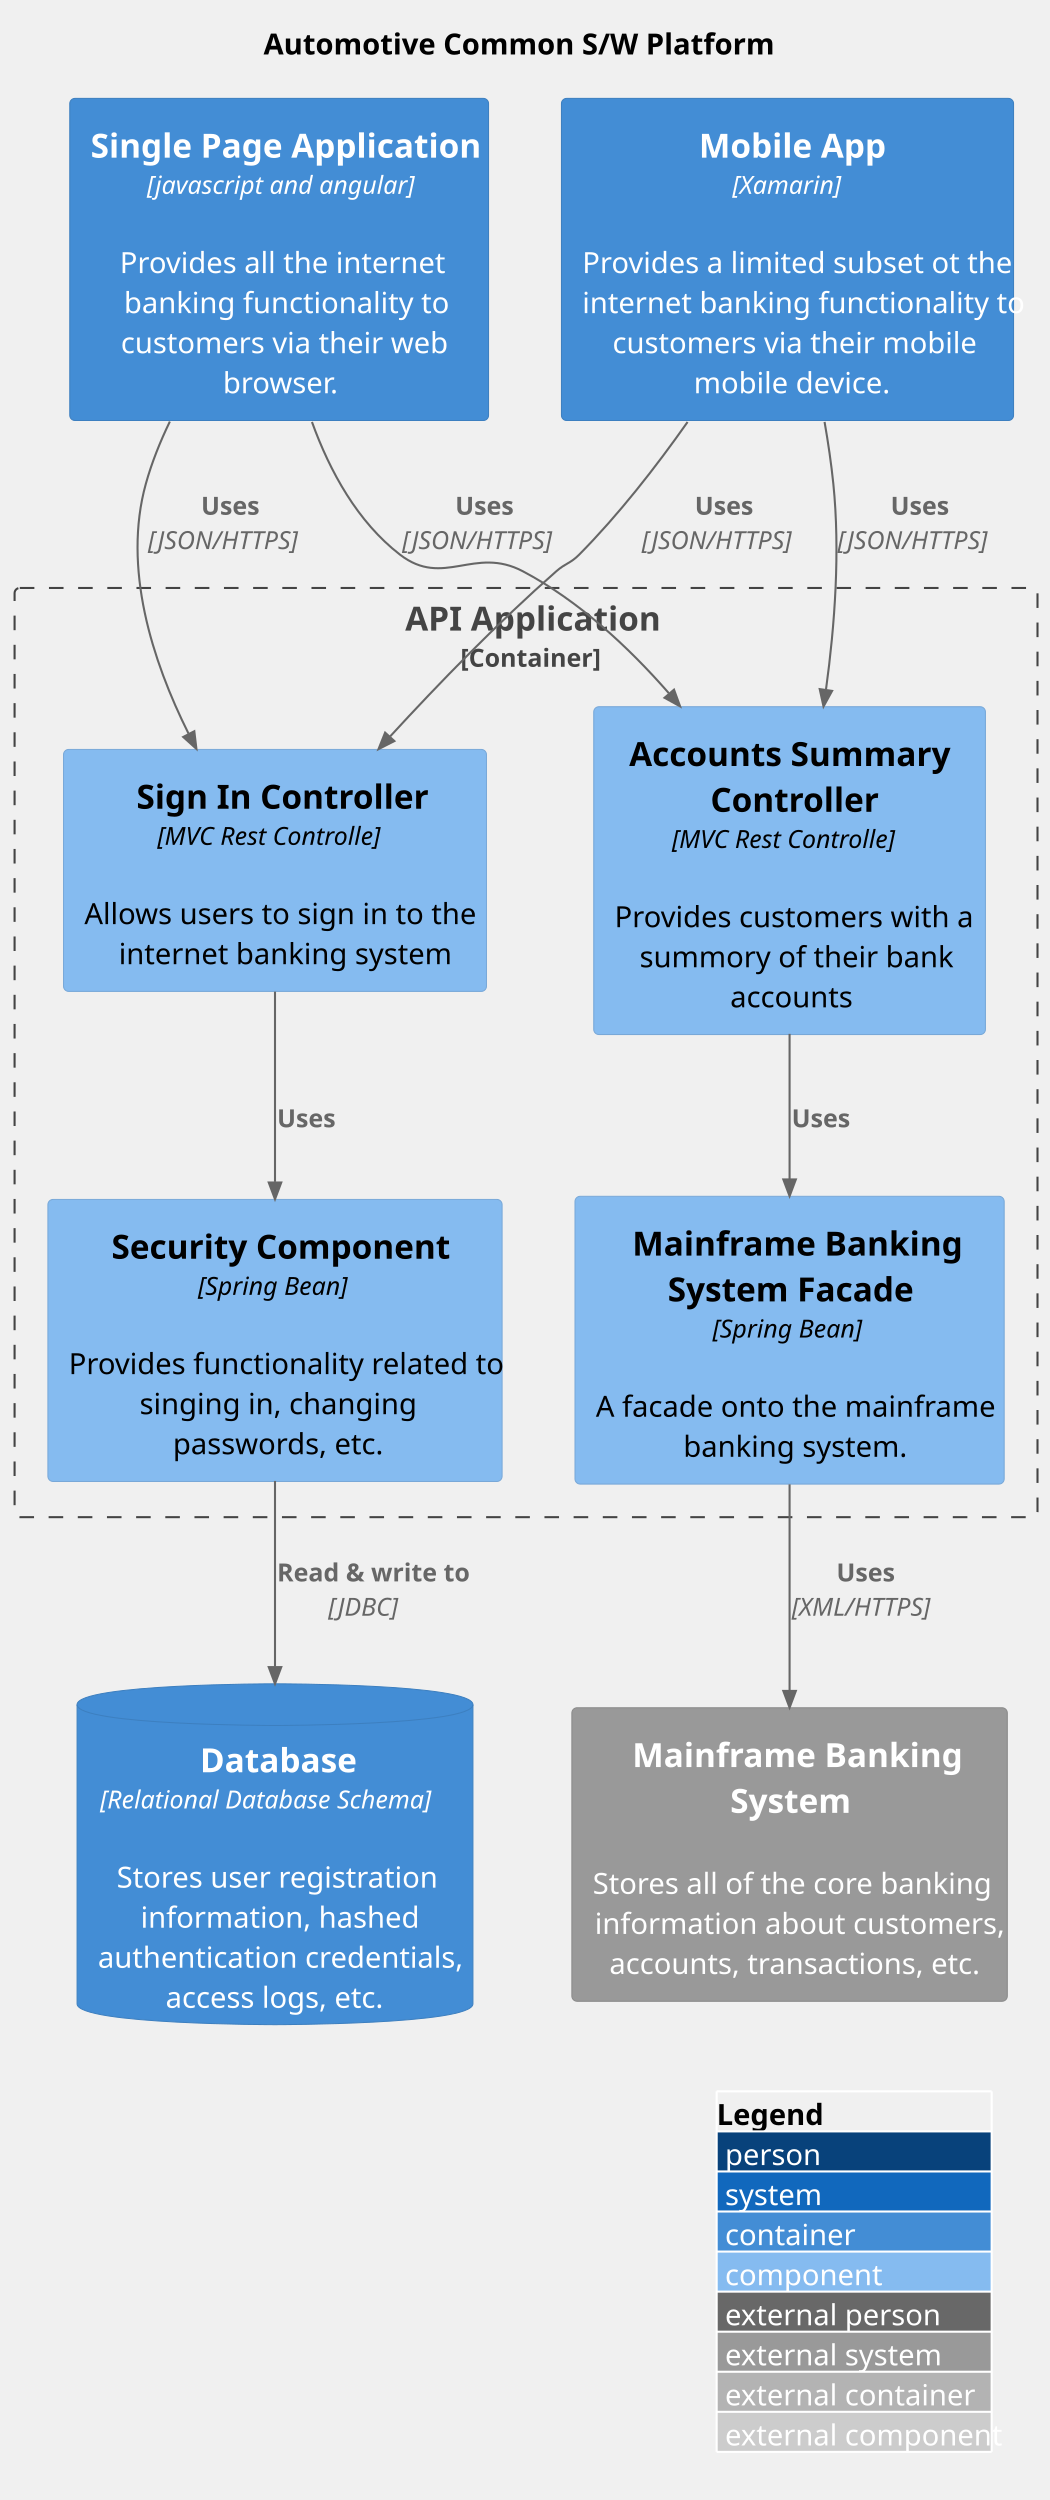
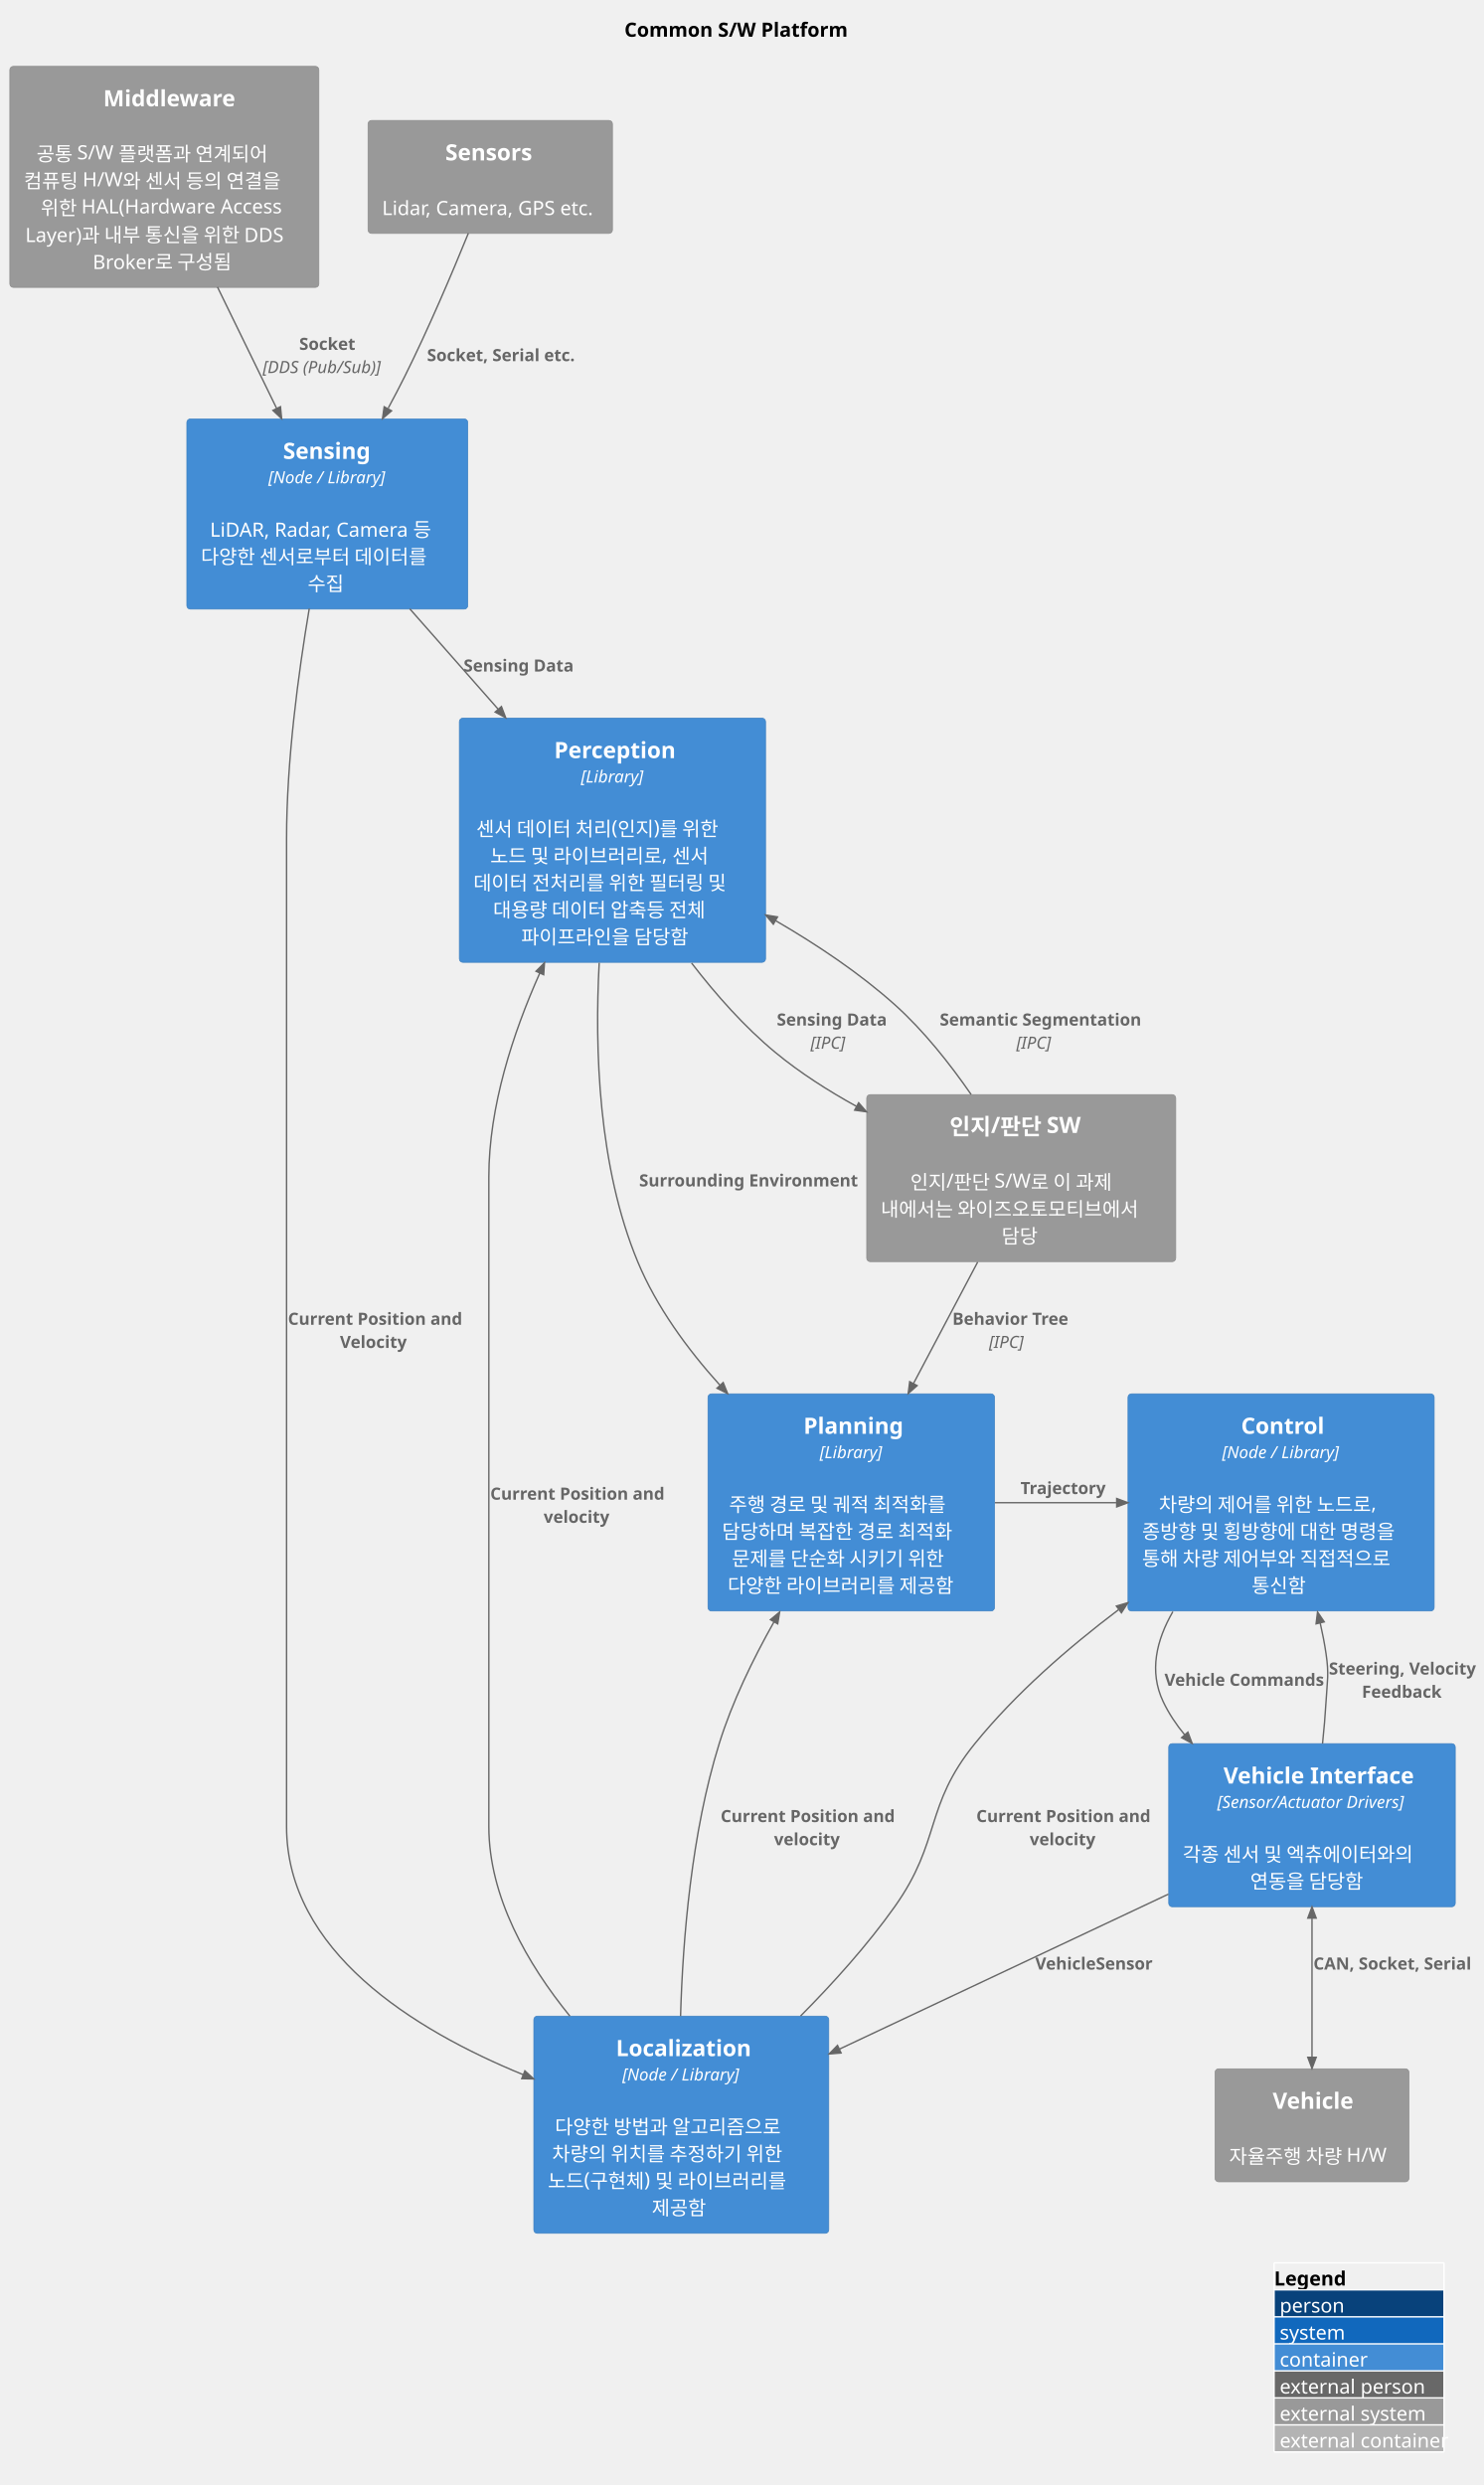
- <svg xmlns="http://www.w3.org/2000/svg" contentStyleType="text/css" height="1200px" preserveAspectRatio="none" style="width:504px;height:1200px;background:#FFFFFF;" version="1.1" viewBox="0 0 504 1200" width="504px" zoomAndPan="magnify">
+ <svg xmlns="http://www.w3.org/2000/svg" contentStyleType="text/css" height="1769px" preserveAspectRatio="none" style="width:1056px;height:1769px;background:#FFFFFF;" version="1.1" viewBox="0 0 1056 1769" width="1056px" zoomAndPan="magnify">
  <defs />
  <g>
-     <rect fill="none" height="29.23" id="_title" style="stroke:none;stroke-width:1.0;" width="247" x="121.5" y="5" />
-     <text fill="#000000" font-family="sans-serif" font-size="14" font-weight="bold" lengthAdjust="spacing" textLength="237" x="126.5" y="26.153">Automotive Common S/W Platform</text>
-     <g id="cluster_api">
-       <rect fill="none" height="446" rx="2.5" ry="2.5" style="stroke:#444444;stroke-width:1.0;stroke-dasharray:7.0,7.0;" width="491" x="7" y="282.229" />
-       <text fill="#444444" font-family="sans-serif" font-size="16" font-weight="bold" lengthAdjust="spacing" textLength="116" x="194.5" y="302.69">API Application</text>
-       <text fill="#444444" font-family="sans-serif" font-size="12" font-weight="bold" lengthAdjust="spacing" textLength="63" x="221" y="320.052">[Container]</text>
-     </g>
-     <g id="elem_sign">
-       <rect fill="#85BBF0" height="116.147" rx="2.5" ry="2.5" style="stroke:#78A8D8;stroke-width:0.5;" width="203" x="30.5" y="359.729" />
-       <text fill="#000000" font-family="sans-serif" font-size="16" font-weight="bold" lengthAdjust="spacing" textLength="133" x="65.5" y="388.19">Sign In Controller</text>
-       <text fill="#000000" font-family="sans-serif" font-size="12" font-style="italic" lengthAdjust="spacing" textLength="113" x="75.5" y="405.552">[MVC Rest Controlle]</text>
-       <text fill="#000000" font-family="sans-serif" font-size="14" lengthAdjust="spacing" textLength="4" x="130" y="424.342"> </text>
-       <text fill="#000000" font-family="sans-serif" font-size="14" lengthAdjust="spacing" textLength="179" x="40.5" y="443.571">Allows users to sign in to the</text>
-       <text fill="#000000" font-family="sans-serif" font-size="14" lengthAdjust="spacing" textLength="150" x="57" y="462.801">internet banking system</text>
-     </g>
-     <g id="elem_accounts">
-       <rect fill="#85BBF0" height="157.353" rx="2.5" ry="2.5" style="stroke:#78A8D8;stroke-width:0.5;" width="188" x="285" y="339.229" />
-       <text fill="#000000" font-family="sans-serif" font-size="16" font-weight="bold" lengthAdjust="spacing" textLength="150" x="302" y="367.69">Accounts Summary</text>
-       <text fill="#000000" font-family="sans-serif" font-size="16" font-weight="bold" lengthAdjust="spacing" textLength="76" x="341" y="389.667">Controller</text>
-       <text fill="#000000" font-family="sans-serif" font-size="12" font-style="italic" lengthAdjust="spacing" textLength="113" x="322.5" y="407.028">[MVC Rest Controlle]</text>
-       <text fill="#000000" font-family="sans-serif" font-size="14" lengthAdjust="spacing" textLength="4" x="377" y="425.818"> </text>
-       <text fill="#000000" font-family="sans-serif" font-size="14" lengthAdjust="spacing" textLength="164" x="295" y="445.048">Provides customers with a</text>
-       <text fill="#000000" font-family="sans-serif" font-size="14" lengthAdjust="spacing" textLength="140" x="307" y="464.277">summory of their bank</text>
-       <text fill="#000000" font-family="sans-serif" font-size="14" lengthAdjust="spacing" textLength="57" x="350.5" y="483.507">accounts</text>
-     </g>
-     <g id="elem_security">
-       <rect fill="#85BBF0" height="135.377" rx="2.5" ry="2.5" style="stroke:#78A8D8;stroke-width:0.5;" width="218" x="23" y="575.73" />
-       <text fill="#000000" font-family="sans-serif" font-size="16" font-weight="bold" lengthAdjust="spacing" textLength="157" x="53.5" y="604.19">Security Component</text>
-       <text fill="#000000" font-family="sans-serif" font-size="12" font-style="italic" lengthAdjust="spacing" textLength="74" x="95" y="621.552">[Spring Bean]</text>
-       <text fill="#000000" font-family="sans-serif" font-size="14" lengthAdjust="spacing" textLength="4" x="130" y="640.342"> </text>
-       <text fill="#000000" font-family="sans-serif" font-size="14" lengthAdjust="spacing" textLength="198" x="33" y="659.571">Provides functionality related to</text>
-       <text fill="#000000" font-family="sans-serif" font-size="14" lengthAdjust="spacing" textLength="126" x="67" y="678.801">singing in, changing</text>
-       <text fill="#000000" font-family="sans-serif" font-size="14" lengthAdjust="spacing" textLength="98" x="83" y="698.03">passwords, etc.</text>
-     </g>
-     <g id="elem_mbsfacade">
-       <rect fill="#85BBF0" height="138.124" rx="2.5" ry="2.5" style="stroke:#78A8D8;stroke-width:0.5;" width="206" x="276" y="574.23" />
-       <text fill="#000000" font-family="sans-serif" font-size="16" font-weight="bold" lengthAdjust="spacing" textLength="147" x="303.5" y="602.69">Mainframe Banking</text>
-       <text fill="#000000" font-family="sans-serif" font-size="16" font-weight="bold" lengthAdjust="spacing" textLength="117" x="320.5" y="624.667">System Facade</text>
-       <text fill="#000000" font-family="sans-serif" font-size="12" font-style="italic" lengthAdjust="spacing" textLength="74" x="342" y="642.028">[Spring Bean]</text>
-       <text fill="#000000" font-family="sans-serif" font-size="14" lengthAdjust="spacing" textLength="4" x="377" y="660.818"> </text>
-       <text fill="#000000" font-family="sans-serif" font-size="14" lengthAdjust="spacing" textLength="182" x="286" y="680.048">A facade onto the mainframe</text>
-       <text fill="#000000" font-family="sans-serif" font-size="14" lengthAdjust="spacing" textLength="102" x="328" y="699.277">banking system.</text>
-     </g>
-     <g id="elem_spa">
-       <rect fill="#438DD5" height="154.606" rx="2.5" ry="2.5" style="stroke:#3C7FC0;stroke-width:0.5;" width="201" x="33.5" y="47.23" />
-       <text fill="#FFFFFF" font-family="sans-serif" font-size="16" font-weight="bold" lengthAdjust="spacing" textLength="181" x="43.5" y="75.69">Single Page Application</text>
-       <text fill="#FFFFFF" font-family="sans-serif" font-size="12" font-style="italic" lengthAdjust="spacing" textLength="127" x="70.5" y="93.052">[javascript and angular]</text>
-       <text fill="#FFFFFF" font-family="sans-serif" font-size="14" lengthAdjust="spacing" textLength="4" x="132" y="111.842"> </text>
-       <text fill="#FFFFFF" font-family="sans-serif" font-size="14" lengthAdjust="spacing" textLength="149" x="57.5" y="131.071">Provides all the internet</text>
-       <text fill="#FFFFFF" font-family="sans-serif" font-size="14" lengthAdjust="spacing" textLength="145" x="59.5" y="150.301">banking functionality to</text>
-       <text fill="#FFFFFF" font-family="sans-serif" font-size="14" lengthAdjust="spacing" textLength="148" x="58" y="169.53">customers via their web</text>
-       <text fill="#FFFFFF" font-family="sans-serif" font-size="14" lengthAdjust="spacing" textLength="54" x="107" y="188.76">browser.</text>
-     </g>
-     <g id="elem_ma">
-       <rect fill="#438DD5" height="154.606" rx="2.5" ry="2.5" style="stroke:#3C7FC0;stroke-width:0.5;" width="217" x="269.5" y="47.23" />
-       <text fill="#FFFFFF" font-family="sans-serif" font-size="16" font-weight="bold" lengthAdjust="spacing" textLength="85" x="335.5" y="75.69">Mobile App</text>
-       <text fill="#FFFFFF" font-family="sans-serif" font-size="12" font-style="italic" lengthAdjust="spacing" textLength="53" x="351.5" y="93.052">[Xamarin]</text>
-       <text fill="#FFFFFF" font-family="sans-serif" font-size="14" lengthAdjust="spacing" textLength="4" x="376" y="111.842"> </text>
-       <text fill="#FFFFFF" font-family="sans-serif" font-size="14" lengthAdjust="spacing" textLength="197" x="279.5" y="131.071">Provides a limited subset ot the</text>
-       <text fill="#FFFFFF" font-family="sans-serif" font-size="14" lengthAdjust="spacing" textLength="197" x="279.5" y="150.301">internet banking functionality to</text>
-       <text fill="#FFFFFF" font-family="sans-serif" font-size="14" lengthAdjust="spacing" textLength="164" x="294" y="169.53">customers via their mobile</text>
-       <text fill="#FFFFFF" font-family="sans-serif" font-size="14" lengthAdjust="spacing" textLength="90" x="333" y="188.76">mobile device.</text>
-     </g>
-     <g id="elem_db">
-       <path d="M37,818.23 C37,808.23 132,808.23 132,808.23 C132,808.23 227,808.23 227,818.23 L227,961.836 C227,971.836 132,971.836 132,971.836 C132,971.836 37,971.836 37,961.836 L37,818.23 " fill="#438DD5" style="stroke:#3C7FC0;stroke-width:0.5;" />
-       <path d="M37,818.23 C37,828.23 132,828.23 132,828.23 C132,828.23 227,828.23 227,818.23 " fill="none" style="stroke:#3C7FC0;stroke-width:0.5;" />
-       <text fill="#FFFFFF" font-family="sans-serif" font-size="16" font-weight="bold" lengthAdjust="spacing" textLength="72" x="96" y="850.69">Database</text>
-       <text fill="#FFFFFF" font-family="sans-serif" font-size="12" font-style="italic" lengthAdjust="spacing" textLength="168" x="48" y="868.052">[Relational Database Schema]</text>
-       <text fill="#FFFFFF" font-family="sans-serif" font-size="14" lengthAdjust="spacing" textLength="4" x="130" y="886.842"> </text>
-       <text fill="#FFFFFF" font-family="sans-serif" font-size="14" lengthAdjust="spacing" textLength="148" x="56" y="906.071">Stores user registration</text>
-       <text fill="#FFFFFF" font-family="sans-serif" font-size="14" lengthAdjust="spacing" textLength="125" x="67.5" y="925.301">information, hashed</text>
-       <text fill="#FFFFFF" font-family="sans-serif" font-size="14" lengthAdjust="spacing" textLength="166" x="47" y="944.53">authentication credentials,</text>
-       <text fill="#FFFFFF" font-family="sans-serif" font-size="14" lengthAdjust="spacing" textLength="105" x="79.5" y="963.76">access logs, etc.</text>
-     </g>
-     <g id="elem_mbs">
-       <rect fill="#999999" height="140.871" rx="2.5" ry="2.5" style="stroke:#8A8A8A;stroke-width:0.5;" width="209" x="274.5" y="819.73" />
-       <text fill="#FFFFFF" font-family="sans-serif" font-size="16" font-weight="bold" lengthAdjust="spacing" textLength="147" x="303.5" y="848.19">Mainframe Banking</text>
-       <text fill="#FFFFFF" font-family="sans-serif" font-size="16" font-weight="bold" lengthAdjust="spacing" textLength="57" x="350.5" y="870.167">System</text>
-       <text fill="#FFFFFF" font-family="sans-serif" font-size="14" lengthAdjust="spacing" textLength="4" x="377" y="889.836"> </text>
-       <text fill="#FFFFFF" font-family="sans-serif" font-size="14" lengthAdjust="spacing" textLength="185" x="284.5" y="909.065">Stores all of the core banking</text>
-       <text fill="#FFFFFF" font-family="sans-serif" font-size="14" lengthAdjust="spacing" textLength="183" x="285.5" y="928.295">information about customers,</text>
-       <text fill="#FFFFFF" font-family="sans-serif" font-size="14" lengthAdjust="spacing" textLength="173" x="292.5" y="947.524">accounts, transactions, etc.</text>
-     </g>
-     <g id="link_sign_security">
-       <path d="M132,476 C132,503.779 132,537.51 132,567.309 " fill="none" id="sign-to-security" style="stroke:#666666;stroke-width:1.0;" />
-       <polygon fill="#666666" points="132,575.6,135,567.6,129,567.6,132,575.6" style="stroke:#666666;stroke-width:1.0;" />
-       <text fill="#666666" font-family="sans-serif" font-size="12" font-weight="bold" lengthAdjust="spacing" textLength="29" x="133" y="541.075">Uses</text>
-     </g>
-     <g id="link_accounts_mbsfacade">
-       <path d="M379,496.269 C379,518.84 379,543.47 379,565.96 " fill="none" id="accounts-to-mbsfacade" style="stroke:#666666;stroke-width:1.0;" />
-       <polygon fill="#666666" points="379,574.139,382,566.139,376,566.139,379,574.139" style="stroke:#666666;stroke-width:1.0;" />
-       <text fill="#666666" font-family="sans-serif" font-size="12" font-weight="bold" lengthAdjust="spacing" textLength="29" x="380" y="541.075">Uses</text>
-     </g>
-     <g id="link_security_db">
-       <path d="M132,710.85 C132,738.309 132,770.539 132,799.99 " fill="none" id="security-to-db" style="stroke:#666666;stroke-width:1.0;" />
-       <polygon fill="#666666" points="132,808.21,135,800.21,129,800.21,132,808.21" style="stroke:#666666;stroke-width:1.0;" />
-       <text fill="#666666" font-family="sans-serif" font-size="12" font-weight="bold" lengthAdjust="spacing" textLength="87" x="133" y="759.075">Read &amp; write to</text>
-       <text fill="#666666" font-family="sans-serif" font-size="12" font-style="italic" lengthAdjust="spacing" textLength="38" x="157.5" y="775.558">[JDBC]</text>
-     </g>
-     <g id="link_mbsfacade_mbs">
-       <path d="M379,712.48 C379,743.149 379,779.51 379,811.26 " fill="none" id="mbsfacade-to-mbs" style="stroke:#666666;stroke-width:1.0;" />
-       <polygon fill="#666666" points="379,819.649,382,811.649,376,811.649,379,819.649" style="stroke:#666666;stroke-width:1.0;" />
-       <text fill="#666666" font-family="sans-serif" font-size="12" font-weight="bold" lengthAdjust="spacing" textLength="29" x="401.5" y="759.075">Uses</text>
-       <text fill="#666666" font-family="sans-serif" font-size="12" font-style="italic" lengthAdjust="spacing" textLength="72" x="380" y="775.558">[XML/HTTPS]</text>
-     </g>
-     <g id="link_spa_sign">
-       <path d="M81.53,202.339 C76.83,212.06 72.8,222.149 70,232.23 C58.83,272.51 72.93,316.94 90.49,352.11 " fill="none" id="spa-to-sign" style="stroke:#666666;stroke-width:1.0;" />
-       <polygon fill="#666666" points="94.28,359.469,93.27,350.985,87.941,353.741,94.28,359.469" style="stroke:#666666;stroke-width:1.0;" />
-       <text fill="#666666" font-family="sans-serif" font-size="12" font-weight="bold" lengthAdjust="spacing" textLength="29" x="96.5" y="247.075">Uses</text>
-       <text fill="#666666" font-family="sans-serif" font-size="12" font-style="italic" lengthAdjust="spacing" textLength="80" x="71" y="263.558">[JSON/HTTPS]</text>
-     </g>
-     <g id="link_spa_accounts">
-       <path d="M149.74,202.54 C158.36,226.389 171.63,250.519 192,266.229 C212.95,282.389 227.61,261.849 251,274.229 C277.6,288.31 301.38,310.24 321.02,332.709 " fill="none" id="spa-to-accounts" style="stroke:#666666;stroke-width:1.0;" />
-       <polygon fill="#666666" points="326.45,339.06,323.525,331.032,318.967,334.935,326.45,339.06" style="stroke:#666666;stroke-width:1.0;" />
-       <text fill="#666666" font-family="sans-serif" font-size="12" font-weight="bold" lengthAdjust="spacing" textLength="29" x="218.5" y="247.075">Uses</text>
-       <text fill="#666666" font-family="sans-serif" font-size="12" font-style="italic" lengthAdjust="spacing" textLength="80" x="193" y="263.558">[JSON/HTTPS]</text>
-     </g>
-     <g id="link_ma_sign">
-       <path d="M330.04,202.549 C314.74,224.28 296.85,247.19 278,266.229 C273.75,270.529 271.54,270.24 267,274.229 C239.26,298.589 210.83,327.839 187.26,353.49 " fill="none" id="ma-to-sign" style="stroke:#666666;stroke-width:1.0;" />
-       <polygon fill="#666666" points="181.68,359.589,189.29,355.704,184.859,351.659,181.68,359.589" style="stroke:#666666;stroke-width:1.0;" />
-       <text fill="#666666" font-family="sans-serif" font-size="12" font-weight="bold" lengthAdjust="spacing" textLength="29" x="333.5" y="247.075">Uses</text>
-       <text fill="#666666" font-family="sans-serif" font-size="12" font-style="italic" lengthAdjust="spacing" textLength="80" x="308" y="263.558">[JSON/HTTPS]</text>
-     </g>
-     <g id="link_ma_accounts">
-       <path d="M395.79,202.519 C397.53,212.47 399.01,222.56 400,232.23 C403.29,264.469 400.76,299.829 396.48,330.899 " fill="none" id="ma-to-accounts" style="stroke:#666666;stroke-width:1.0;" />
-       <polygon fill="#666666" points="395.29,339.12,399.403,331.63,393.464,330.773,395.29,339.12" style="stroke:#666666;stroke-width:1.0;" />
-       <text fill="#666666" font-family="sans-serif" font-size="12" font-weight="bold" lengthAdjust="spacing" textLength="29" x="427.5" y="247.075">Uses</text>
-       <text fill="#666666" font-family="sans-serif" font-size="12" font-style="italic" lengthAdjust="spacing" textLength="80" x="402" y="263.558">[JSON/HTTPS]</text>
-     </g>
-     <rect fill="none" height="189.065" id="_legend" rx="7.5" ry="7.5" style="stroke:none;stroke-width:1.0;" width="144" x="338" y="995.836" />
-     <text fill="#000000" font-family="sans-serif" font-size="14" font-weight="bold" lengthAdjust="spacing" textLength="53" x="344" y="1019.989">Legend</text>
-     <text fill="#FFFFFF" font-family="sans-serif" font-size="14" lengthAdjust="spacing" textLength="4" x="397" y="1019.989"> </text>
-     <rect fill="#08427B" height="19.23" style="stroke:none;stroke-width:1.0;" width="132" x="344" y="1023.065" />
-     <text fill="#FFFFFF" font-family="sans-serif" font-size="14" lengthAdjust="spacing" textLength="44" x="348" y="1039.219">person</text>
-     <rect fill="#1168BD" height="19.23" style="stroke:none;stroke-width:1.0;" width="132" x="344" y="1042.295" />
-     <text fill="#FFFFFF" font-family="sans-serif" font-size="14" lengthAdjust="spacing" textLength="44" x="348" y="1058.448">system</text>
-     <rect fill="#438DD5" height="19.23" style="stroke:none;stroke-width:1.0;" width="132" x="344" y="1061.524" />
-     <text fill="#FFFFFF" font-family="sans-serif" font-size="14" lengthAdjust="spacing" textLength="59" x="348" y="1077.678">container</text>
-     <rect fill="#85BBF0" height="19.23" style="stroke:none;stroke-width:1.0;" width="132" x="344" y="1080.754" />
-     <text fill="#FFFFFF" font-family="sans-serif" font-size="14" lengthAdjust="spacing" textLength="70" x="348" y="1096.907">component</text>
-     <rect fill="#686868" height="19.23" style="stroke:none;stroke-width:1.0;" width="132" x="344" y="1099.983" />
-     <text fill="#FFFFFF" font-family="sans-serif" font-size="14" lengthAdjust="spacing" textLength="98" x="348" y="1116.137">external person</text>
-     <rect fill="#999999" height="19.23" style="stroke:none;stroke-width:1.0;" width="132" x="344" y="1119.213" />
-     <text fill="#FFFFFF" font-family="sans-serif" font-size="14" lengthAdjust="spacing" textLength="98" x="348" y="1135.366">external system</text>
-     <rect fill="#B3B3B3" height="19.23" style="stroke:none;stroke-width:1.0;" width="132" x="344" y="1138.442" />
-     <text fill="#FFFFFF" font-family="sans-serif" font-size="14" lengthAdjust="spacing" textLength="113" x="348" y="1154.596">external container</text>
-     <rect fill="#CCCCCC" height="19.23" style="stroke:none;stroke-width:1.0;" width="132" x="344" y="1157.672" />
-     <text fill="#FFFFFF" font-family="sans-serif" font-size="14" lengthAdjust="spacing" textLength="124" x="348" y="1173.825">external component</text>
-     <line style="stroke:#FFFFFF;stroke-width:1.0;" x1="344" x2="476" y1="1003.836" y2="1003.836" />
-     <line style="stroke:#FFFFFF;stroke-width:1.0;" x1="344" x2="476" y1="1023.065" y2="1023.065" />
-     <line style="stroke:#FFFFFF;stroke-width:1.0;" x1="344" x2="476" y1="1042.295" y2="1042.295" />
-     <line style="stroke:#FFFFFF;stroke-width:1.0;" x1="344" x2="476" y1="1061.524" y2="1061.524" />
-     <line style="stroke:#FFFFFF;stroke-width:1.0;" x1="344" x2="476" y1="1080.754" y2="1080.754" />
-     <line style="stroke:#FFFFFF;stroke-width:1.0;" x1="344" x2="476" y1="1099.983" y2="1099.983" />
-     <line style="stroke:#FFFFFF;stroke-width:1.0;" x1="344" x2="476" y1="1119.213" y2="1119.213" />
-     <line style="stroke:#FFFFFF;stroke-width:1.0;" x1="344" x2="476" y1="1138.442" y2="1138.442" />
-     <line style="stroke:#FFFFFF;stroke-width:1.0;" x1="344" x2="476" y1="1157.672" y2="1157.672" />
-     <line style="stroke:#FFFFFF;stroke-width:1.0;" x1="344" x2="476" y1="1176.901" y2="1176.901" />
-     <line style="stroke:#FFFFFF;stroke-width:1.0;" x1="344" x2="344" y1="1003.836" y2="1176.901" />
-     <line style="stroke:#FFFFFF;stroke-width:1.0;" x1="476" x2="476" y1="1003.836" y2="1176.901" />
+     <rect fill="none" height="29.23" id="_title" style="stroke:none;stroke-width:1.0;" width="163" x="439.5" y="5" />
+     <text fill="#000000" font-family="sans-serif" font-size="14" font-weight="bold" lengthAdjust="spacing" textLength="153" x="444.5" y="26.153">Common S/W Platform</text>
+     <g id="elem_Sensing">
+       <rect fill="#438DD5" height="135.377" rx="2.5" ry="2.5" style="stroke:#3C7FC0;stroke-width:0.5;" width="200" x="133" y="298.229" />
+       <text fill="#FFFFFF" font-family="sans-serif" font-size="16" font-weight="bold" lengthAdjust="spacing" textLength="63" x="201.5" y="326.69">Sensing</text>
+       <text fill="#FFFFFF" font-family="sans-serif" font-size="12" font-style="italic" lengthAdjust="spacing" textLength="84" x="191" y="344.052">[Node / Library]</text>
+       <text fill="#FFFFFF" font-family="sans-serif" font-size="14" lengthAdjust="spacing" textLength="4" x="231" y="362.842"> </text>
+       <text fill="#FFFFFF" font-family="sans-serif" font-size="14" lengthAdjust="spacing" textLength="163" x="149.5" y="382.071">LiDAR, Radar, Camera 등</text>
+       <text fill="#FFFFFF" font-family="sans-serif" font-size="14" lengthAdjust="spacing" textLength="176" x="143" y="401.301">다양한 센서로부터 데이터를</text>
+       <text fill="#FFFFFF" font-family="sans-serif" font-size="14" lengthAdjust="spacing" textLength="28" x="219" y="420.53">수집</text>
+     </g>
+     <g id="elem_Localization">
+       <rect fill="#438DD5" height="154.606" rx="2.5" ry="2.5" style="stroke:#3C7FC0;stroke-width:0.5;" width="210" x="380" y="1435.229" />
+       <text fill="#FFFFFF" font-family="sans-serif" font-size="16" font-weight="bold" lengthAdjust="spacing" textLength="93" x="438.5" y="1463.69">Localization</text>
+       <text fill="#FFFFFF" font-family="sans-serif" font-size="12" font-style="italic" lengthAdjust="spacing" textLength="84" x="443" y="1481.052">[Node / Library]</text>
+       <text fill="#FFFFFF" font-family="sans-serif" font-size="14" lengthAdjust="spacing" textLength="4" x="483" y="1499.842"> </text>
+       <text fill="#FFFFFF" font-family="sans-serif" font-size="14" lengthAdjust="spacing" textLength="176" x="395" y="1519.071">다양한 방법과 알고리즘으로</text>
+       <text fill="#FFFFFF" font-family="sans-serif" font-size="14" lengthAdjust="spacing" textLength="180" x="393" y="1538.301">차량의 위치를 추정하기 위한</text>
+       <text fill="#FFFFFF" font-family="sans-serif" font-size="14" lengthAdjust="spacing" textLength="186" x="390" y="1557.53">노드(구현체) 및 라이브러리를</text>
+       <text fill="#FFFFFF" font-family="sans-serif" font-size="14" lengthAdjust="spacing" textLength="42" x="464" y="1576.76">제공함</text>
+     </g>
+     <g id="elem_Perception">
+       <rect fill="#438DD5" height="173.836" rx="2.5" ry="2.5" style="stroke:#3C7FC0;stroke-width:0.5;" width="218" x="327" y="511.229" />
+       <text fill="#FFFFFF" font-family="sans-serif" font-size="16" font-weight="bold" lengthAdjust="spacing" textLength="83" x="394.5" y="539.69">Perception</text>
+       <text fill="#FFFFFF" font-family="sans-serif" font-size="12" font-style="italic" lengthAdjust="spacing" textLength="45" x="413.5" y="557.052">[Library]</text>
+       <text fill="#FFFFFF" font-family="sans-serif" font-size="14" lengthAdjust="spacing" textLength="4" x="434" y="575.842"> </text>
+       <text fill="#FFFFFF" font-family="sans-serif" font-size="14" lengthAdjust="spacing" textLength="190" x="339" y="595.071">센서 데이터 처리(인지)를 위한</text>
+       <text fill="#FFFFFF" font-family="sans-serif" font-size="14" lengthAdjust="spacing" textLength="170" x="349" y="614.301">노드 및 라이브러리로, 센서</text>
+       <text fill="#FFFFFF" font-family="sans-serif" font-size="14" lengthAdjust="spacing" textLength="198" x="337" y="633.53">데이터 전처리를 위한 필터링 및</text>
+       <text fill="#FFFFFF" font-family="sans-serif" font-size="14" lengthAdjust="spacing" textLength="166" x="351" y="652.76">대용량 데이터 압축등 전체</text>
+       <text fill="#FFFFFF" font-family="sans-serif" font-size="14" lengthAdjust="spacing" textLength="130" x="371" y="671.989">파이프라인을 담당함</text>
+     </g>
+     <g id="elem_Planning">
+       <rect fill="#438DD5" height="154.606" rx="2.5" ry="2.5" style="stroke:#3C7FC0;stroke-width:0.5;" width="204" x="504" y="992.23" />
+       <text fill="#FFFFFF" font-family="sans-serif" font-size="16" font-weight="bold" lengthAdjust="spacing" textLength="68" x="572" y="1020.69">Planning</text>
+       <text fill="#FFFFFF" font-family="sans-serif" font-size="12" font-style="italic" lengthAdjust="spacing" textLength="45" x="583.5" y="1038.052">[Library]</text>
+       <text fill="#FFFFFF" font-family="sans-serif" font-size="14" lengthAdjust="spacing" textLength="4" x="604" y="1056.842"> </text>
+       <text fill="#FFFFFF" font-family="sans-serif" font-size="14" lengthAdjust="spacing" textLength="170" x="519" y="1076.071">주행 경로 및 궤적 최적화를</text>
+       <text fill="#FFFFFF" font-family="sans-serif" font-size="14" lengthAdjust="spacing" textLength="180" x="514" y="1095.301">담당하며 복잡한 경로 최적화</text>
+       <text fill="#FFFFFF" font-family="sans-serif" font-size="14" lengthAdjust="spacing" textLength="166" x="521" y="1114.53">문제를 단순화 시키기 위한</text>
+       <text fill="#FFFFFF" font-family="sans-serif" font-size="14" lengthAdjust="spacing" textLength="176" x="518" y="1133.76">다양한 라이브러리를 제공함</text>
+     </g>
+     <g id="elem_Control">
+       <rect fill="#438DD5" height="154.606" rx="2.5" ry="2.5" style="stroke:#3C7FC0;stroke-width:0.5;" width="218" x="803" y="992.23" />
+       <text fill="#FFFFFF" font-family="sans-serif" font-size="16" font-weight="bold" lengthAdjust="spacing" textLength="57" x="883.5" y="1020.69">Control</text>
+       <text fill="#FFFFFF" font-family="sans-serif" font-size="12" font-style="italic" lengthAdjust="spacing" textLength="84" x="870" y="1038.052">[Node / Library]</text>
+       <text fill="#FFFFFF" font-family="sans-serif" font-size="14" lengthAdjust="spacing" textLength="4" x="910" y="1056.842"> </text>
+       <text fill="#FFFFFF" font-family="sans-serif" font-size="14" lengthAdjust="spacing" textLength="170" x="825" y="1076.071">차량의 제어를 위한 노드로,</text>
+       <text fill="#FFFFFF" font-family="sans-serif" font-size="14" lengthAdjust="spacing" textLength="198" x="813" y="1095.301">종방향 및 횡방향에 대한 명령을</text>
+       <text fill="#FFFFFF" font-family="sans-serif" font-size="14" lengthAdjust="spacing" textLength="194" x="813" y="1114.53">통해 차량 제어부와 직접적으로</text>
+       <text fill="#FFFFFF" font-family="sans-serif" font-size="14" lengthAdjust="spacing" textLength="42" x="891" y="1133.76">통신함</text>
+     </g>
+     <g id="elem_VehicleInterface">
+       <rect fill="#438DD5" height="116.147" rx="2.5" ry="2.5" style="stroke:#3C7FC0;stroke-width:0.5;" width="204" x="832" y="1241.229" />
+       <text fill="#FFFFFF" font-family="sans-serif" font-size="16" font-weight="bold" lengthAdjust="spacing" textLength="126" x="871" y="1269.69">Vehicle Interface</text>
+       <text fill="#FFFFFF" font-family="sans-serif" font-size="12" font-style="italic" lengthAdjust="spacing" textLength="135" x="866.5" y="1287.052">[Sensor/Actuator Drivers]</text>
+       <text fill="#FFFFFF" font-family="sans-serif" font-size="14" lengthAdjust="spacing" textLength="4" x="932" y="1305.842"> </text>
+       <text fill="#FFFFFF" font-family="sans-serif" font-size="14" lengthAdjust="spacing" textLength="180" x="842" y="1325.071">각종 센서 및 엑츄에이터와의</text>
+       <text fill="#FFFFFF" font-family="sans-serif" font-size="14" lengthAdjust="spacing" textLength="88" x="890" y="1344.301">연동을 담당함</text>
+     </g>
+     <g id="elem_PerceptionPlanningSw">
+       <rect fill="#999999" height="118.894" rx="2.5" ry="2.5" style="stroke:#8A8A8A;stroke-width:0.5;" width="220" x="617" y="779.23" />
+       <text fill="#FFFFFF" font-family="sans-serif" font-size="16" font-weight="bold" lengthAdjust="spacing" textLength="102" x="676" y="807.69">인지/판단 SW</text>
+       <text fill="#FFFFFF" font-family="sans-serif" font-size="14" lengthAdjust="spacing" textLength="4" x="725" y="827.359"> </text>
+       <text fill="#FFFFFF" font-family="sans-serif" font-size="14" lengthAdjust="spacing" textLength="154" x="648" y="846.589">인지/판단 S/W로 이 과제</text>
+       <text fill="#FFFFFF" font-family="sans-serif" font-size="14" lengthAdjust="spacing" textLength="200" x="627" y="865.818">내에서는 와이즈오토모티브에서</text>
+       <text fill="#FFFFFF" font-family="sans-serif" font-size="14" lengthAdjust="spacing" textLength="28" x="713" y="885.048">담당</text>
+     </g>
+     <g id="elem_Middleware">
+       <rect fill="#999999" height="157.353" rx="2.5" ry="2.5" style="stroke:#8A8A8A;stroke-width:0.5;" width="220" x="7" y="47.23" />
+       <text fill="#FFFFFF" font-family="sans-serif" font-size="16" font-weight="bold" lengthAdjust="spacing" textLength="87" x="73.5" y="75.69">Middleware</text>
+       <text fill="#FFFFFF" font-family="sans-serif" font-size="14" lengthAdjust="spacing" textLength="4" x="115" y="95.359"> </text>
+       <text fill="#FFFFFF" font-family="sans-serif" font-size="14" lengthAdjust="spacing" textLength="178" x="26" y="114.589">공통 S/W 플랫폼과 연계되어</text>
+       <text fill="#FFFFFF" font-family="sans-serif" font-size="14" lengthAdjust="spacing" textLength="196" x="17" y="133.818">컴퓨팅 H/W와 센서 등의 연결을</text>
+       <text fill="#FFFFFF" font-family="sans-serif" font-size="14" lengthAdjust="spacing" textLength="172" x="29" y="153.048">위한 HAL(Hardware Access</text>
+       <text fill="#FFFFFF" font-family="sans-serif" font-size="14" lengthAdjust="spacing" textLength="198" x="18" y="172.277">Layer)과 내부 통신을 위한 DDS</text>
+       <text fill="#FFFFFF" font-family="sans-serif" font-size="14" lengthAdjust="spacing" textLength="102" x="66" y="191.507">Broker로 구성됨</text>
+     </g>
+     <g id="elem_Vehicle">
+       <rect fill="#999999" height="80.436" rx="2.5" ry="2.5" style="stroke:#8A8A8A;stroke-width:0.5;" width="138" x="865" y="1472.729" />
+       <text fill="#FFFFFF" font-family="sans-serif" font-size="16" font-weight="bold" lengthAdjust="spacing" textLength="56" x="906" y="1501.19">Vehicle</text>
+       <text fill="#FFFFFF" font-family="sans-serif" font-size="14" lengthAdjust="spacing" textLength="4" x="932" y="1520.859"> </text>
+       <text fill="#FFFFFF" font-family="sans-serif" font-size="14" lengthAdjust="spacing" textLength="118" x="875" y="1540.089">자율주행 차량 H/W</text>
+     </g>
+     <g id="elem_Sensors">
+       <rect fill="#999999" height="80.436" rx="2.5" ry="2.5" style="stroke:#8A8A8A;stroke-width:0.5;" width="174" x="262" y="85.73" />
+       <text fill="#FFFFFF" font-family="sans-serif" font-size="16" font-weight="bold" lengthAdjust="spacing" textLength="64" x="317" y="114.19">Sensors</text>
+       <text fill="#FFFFFF" font-family="sans-serif" font-size="14" lengthAdjust="spacing" textLength="4" x="347" y="133.859"> </text>
+       <text fill="#FFFFFF" font-family="sans-serif" font-size="14" lengthAdjust="spacing" textLength="154" x="272" y="153.089">Lidar, Camera, GPS etc.</text>
+     </g>
+     <g id="link_Middleware_Sensing">
+       <path d="M154.82,204.329 C168.36,232.1 183.57,263.3 196.95,290.76 " fill="none" id="Middleware-to-Sensing" style="stroke:#666666;stroke-width:1.0;" />
+       <polygon fill="#666666" points="200.49,298.019,199.67,289.515,194.28,292.151,200.49,298.019" style="stroke:#666666;stroke-width:1.0;" />
+       <text fill="#666666" font-family="sans-serif" font-size="12" font-weight="bold" lengthAdjust="spacing" textLength="40" x="213" y="249.075">Socket</text>
+       <text fill="#666666" font-family="sans-serif" font-size="12" font-style="italic" lengthAdjust="spacing" textLength="92" x="187" y="265.558">[DDS (Pub/Sub)]</text>
+     </g>
+     <g id="link_Sensors_Sensing">
+       <path d="M333.44,166 C321.75,194.7 304.89,234.35 288,268.229 C284.35,275.539 280.41,283.079 276.36,290.56 " fill="none" id="Sensors-to-Sensing" style="stroke:#666666;stroke-width:1.0;" />
+       <polygon fill="#666666" points="272.29,298.019,278.756,292.435,273.49,289.56,272.29,298.019" style="stroke:#666666;stroke-width:1.0;" />
+       <text fill="#666666" font-family="sans-serif" font-size="12" font-weight="bold" lengthAdjust="spacing" textLength="103" x="304" y="257.075">Socket, Serial etc.</text>
+     </g>
+     <g id="link_Sensing_Perception">
+       <path d="M291.72,433.399 C311.36,455.709 333.63,480.99 354.68,504.899 " fill="none" id="Sensing-to-Perception" style="stroke:#666666;stroke-width:1.0;" />
+       <polygon fill="#666666" points="360.01,510.94,356.973,502.954,352.471,506.92,360.01,510.94" style="stroke:#666666;stroke-width:1.0;" />
+       <text fill="#666666" font-family="sans-serif" font-size="12" font-weight="bold" lengthAdjust="spacing" textLength="75" x="330" y="478.075">Sensing Data</text>
+     </g>
+     <g id="link_Perception_Planning">
+       <path d="M426.57,685.37 C423.25,746.99 425.89,830.649 454,898.23 C467.32,930.26 489.29,960.319 512.44,986 " fill="none" id="Perception-to-Planning" style="stroke:#666666;stroke-width:1.0;" />
+       <polygon fill="#666666" points="518.03,992.09,514.822,984.171,510.406,988.233,518.03,992.09" style="stroke:#666666;stroke-width:1.0;" />
+       <text fill="#666666" font-family="sans-serif" font-size="12" font-weight="bold" lengthAdjust="spacing" textLength="144" x="455" y="844.575">Surrounding Environment</text>
+     </g>
+     <g id="link_Planning_Control">
+       <path d="M708.32,1069.729 C735.99,1069.729 766.16,1069.729 794.59,1069.729 " fill="none" id="Planning-to-Control" style="stroke:#666666;stroke-width:1.0;" />
+       <polygon fill="#666666" points="802.96,1069.729,794.96,1066.729,794.96,1072.729,802.96,1069.729" style="stroke:#666666;stroke-width:1.0;" />
+       <text fill="#666666" font-family="sans-serif" font-size="12" font-weight="bold" lengthAdjust="spacing" textLength="58" x="726.5" y="1063.575">Trajectory</text>
+     </g>
+     <g id="link_Control_VehicleInterface">
+       <path d="M834.95,1147.29 C823.2,1167.639 817.92,1189.909 828,1211.229 C832.02,1219.719 837.31,1227.659 843.4,1235.02 " fill="none" id="Control-to-VehicleInterface" style="stroke:#666666;stroke-width:1.0;" />
+       <polygon fill="#666666" points="848.68,1241.06,845.674,1233.062,841.156,1237.011,848.68,1241.06" style="stroke:#666666;stroke-width:1.0;" />
+       <text fill="#666666" font-family="sans-serif" font-size="12" font-weight="bold" lengthAdjust="spacing" textLength="110" x="829" y="1200.075">Vehicle Commands</text>
+     </g>
+     <g id="link_VehicleInterface_Control">
+       <path d="M941.5,1241.219 C942.54,1231.239 943.44,1220.939 944,1211.229 C944.86,1196.139 946.2,1192.179 944,1177.229 C942.95,1170.08 941.52,1162.739 939.85,1155.419 " fill="none" id="VehicleInterface-to-Control" style="stroke:#666666;stroke-width:1.0;" />
+       <polygon fill="#666666" points="937.94,1147.489,936.896,1155.969,942.73,1154.565,937.94,1147.489" style="stroke:#666666;stroke-width:1.0;" />
+       <text fill="#666666" font-family="sans-serif" font-size="12" font-weight="bold" lengthAdjust="spacing" textLength="99" x="946" y="1192.075">Steering, Velocity</text>
+       <text fill="#666666" font-family="sans-serif" font-size="12" font-weight="bold" lengthAdjust="spacing" textLength="55" x="969.5" y="1208.558">Feedback</text>
+     </g>
+     <g id="link_VehicleInterface_Vehicle">
+       <path d="M934,1365.729 C934,1397.57 934,1435.13 934,1464.179 " fill="none" id="VehicleInterface-Vehicle" style="stroke:#666666;stroke-width:1.0;" />
+       <polygon fill="#666666" points="934,1472.52,937,1464.52,931,1464.52,934,1472.52" style="stroke:#666666;stroke-width:1.0;" />
+       <polygon fill="#666666" points="934,1357.459,931,1365.459,937,1365.459,934,1357.459" style="stroke:#666666;stroke-width:1.0;" />
+       <text fill="#666666" font-family="sans-serif" font-size="12" font-weight="bold" lengthAdjust="spacing" textLength="109" x="935" y="1402.075">CAN, Socket, Serial</text>
+     </g>
+     <g id="link_Sensing_Localization">
+       <path d="M220.15,433.269 C212.4,479.17 204,541.669 204,597.23 C204,597.23 204,597.23 204,1300.229 C204,1388.81 294.24,1444.909 372.44,1476.909 " fill="none" id="Sensing-to-Localization" style="stroke:#666666;stroke-width:1.0;" />
+       <polygon fill="#666666" points="379.97,1479.929,373.66,1474.169,371.428,1479.738,379.97,1479.929" style="stroke:#666666;stroke-width:1.0;" />
+       <text fill="#666666" font-family="sans-serif" font-size="12" font-weight="bold" lengthAdjust="spacing" textLength="116" x="205" y="943.075">Current Position and</text>
+       <text fill="#666666" font-family="sans-serif" font-size="12" font-weight="bold" lengthAdjust="spacing" textLength="45" x="242" y="959.558">Velocity</text>
+     </g>
+     <g id="link_Localization_Perception">
+       <path d="M405.7,1435.219 C375.41,1397.919 348,1350.32 348,1300.229 C348,837.73 348,837.73 348,837.73 C348,787.87 365.14,735.58 384.28,692.699 " fill="none" id="Localization-to-Perception" style="stroke:#666666;stroke-width:1.0;" />
+       <polygon fill="#666666" points="387.62,685.36,381.577,691.399,387.038,693.884,387.62,685.36" style="stroke:#666666;stroke-width:1.0;" />
+       <text fill="#666666" font-family="sans-serif" font-size="12" font-weight="bold" lengthAdjust="spacing" textLength="116" x="349" y="1067.575">Current Position and</text>
+       <text fill="#666666" font-family="sans-serif" font-size="12" font-weight="bold" lengthAdjust="spacing" textLength="43" x="387" y="1084.058">velocity</text>
+     </g>
+     <g id="link_Localization_Planning">
+       <path d="M484.49,1435.189 C486.07,1380.11 492.26,1304.659 512,1241.229 C521.22,1211.6 535.91,1181.3 550.97,1154.62 " fill="none" id="Localization-to-Planning" style="stroke:#666666;stroke-width:1.0;" />
+       <polygon fill="#666666" points="555.01,1147.55,548.434,1153.004,553.642,1155.983,555.01,1147.55" style="stroke:#666666;stroke-width:1.0;" />
+       <text fill="#666666" font-family="sans-serif" font-size="12" font-weight="bold" lengthAdjust="spacing" textLength="116" x="513" y="1297.075">Current Position and</text>
+       <text fill="#666666" font-family="sans-serif" font-size="12" font-weight="bold" lengthAdjust="spacing" textLength="43" x="551" y="1313.558">velocity</text>
+     </g>
+     <g id="link_Localization_Control">
+       <path d="M569.92,1435.139 C593.35,1411.54 617.62,1384.54 637,1357.229 C670.24,1310.38 657.8,1285.83 694,1241.229 C722.86,1205.669 760.46,1172.959 796.28,1145.899 " fill="none" id="Localization-to-Control" style="stroke:#666666;stroke-width:1.0;" />
+       <polygon fill="#666666" points="802.94,1140.909,794.737,1143.298,798.33,1148.103,802.94,1140.909" style="stroke:#666666;stroke-width:1.0;" />
+       <text fill="#666666" font-family="sans-serif" font-size="12" font-weight="bold" lengthAdjust="spacing" textLength="116" x="695" y="1297.075">Current Position and</text>
+       <text fill="#666666" font-family="sans-serif" font-size="12" font-weight="bold" lengthAdjust="spacing" textLength="43" x="733" y="1313.558">velocity</text>
+     </g>
+     <g id="link_VehicleInterface_Localization">
+       <path d="M831.83,1348.35 C762.03,1381.239 669.51,1424.82 597.59,1458.699 " fill="none" id="VehicleInterface-to-Localization" style="stroke:#666666;stroke-width:1.0;" />
+       <polygon fill="#666666" points="590.25,1462.149,598.767,1461.466,596.217,1456.034,590.25,1462.149" style="stroke:#666666;stroke-width:1.0;" />
+       <text fill="#666666" font-family="sans-serif" font-size="12" font-weight="bold" lengthAdjust="spacing" textLength="83" x="737" y="1402.075">VehicleSensor</text>
+     </g>
+     <g id="link_PerceptionPlanningSw_Perception">
+       <path d="M691.33,779.13 C676.31,757.419 657.54,733.63 637,715.23 C611.78,692.649 581.47,672.399 552.12,655.37 " fill="none" id="PerceptionPlanningSw-to-Perception" style="stroke:#666666;stroke-width:1.0;" />
+       <polygon fill="#666666" points="545.08,651.34,550.524,657.924,553.512,652.721,545.08,651.34" style="stroke:#666666;stroke-width:1.0;" />
+       <text fill="#666666" font-family="sans-serif" font-size="12" font-weight="bold" lengthAdjust="spacing" textLength="136" x="669" y="730.075">Semantic Segmentation</text>
+       <text fill="#666666" font-family="sans-serif" font-size="12" font-style="italic" lengthAdjust="spacing" textLength="27" x="723.5" y="746.558">[IPC]</text>
+     </g>
+     <g id="link_Perception_PerceptionPlanningSw">
+       <path d="M492.34,685.58 C509.68,708.09 530.04,731.1 552,749.23 C569.38,763.58 589.47,776.429 609.71,787.59 " fill="none" id="Perception-to-PerceptionPlanningSw" style="stroke:#666666;stroke-width:1.0;" />
+       <polygon fill="#666666" points="616.87,791.47,611.27,785.017,608.408,790.29,616.87,791.47" style="stroke:#666666;stroke-width:1.0;" />
+       <text fill="#666666" font-family="sans-serif" font-size="12" font-weight="bold" lengthAdjust="spacing" textLength="75" x="553" y="730.075">Sensing Data</text>
+       <text fill="#666666" font-family="sans-serif" font-size="12" font-style="italic" lengthAdjust="spacing" textLength="27" x="577" y="746.558">[IPC]</text>
+     </g>
+     <g id="link_PerceptionPlanningSw_Planning">
+       <path d="M696,898.409 C682.12,924.669 665.5,956.13 650.34,984.819 " fill="none" id="PerceptionPlanningSw-to-Planning" style="stroke:#666666;stroke-width:1.0;" />
+       <polygon fill="#666666" points="646.52,992.049,652.914,986.382,647.611,983.575,646.52,992.049" style="stroke:#666666;stroke-width:1.0;" />
+       <text fill="#666666" font-family="sans-serif" font-size="12" font-weight="bold" lengthAdjust="spacing" textLength="79" x="678" y="943.075">Behavior Tree</text>
+       <text fill="#666666" font-family="sans-serif" font-size="12" font-style="italic" lengthAdjust="spacing" textLength="27" x="704" y="959.558">[IPC]</text>
+     </g>
+     <rect fill="none" height="150.606" id="_legend" rx="7.5" ry="7.5" style="stroke:none;stroke-width:1.0;" width="133" x="901" y="1602.836" />
+     <text fill="#000000" font-family="sans-serif" font-size="14" font-weight="bold" lengthAdjust="spacing" textLength="53" x="907" y="1626.989">Legend</text>
+     <text fill="#FFFFFF" font-family="sans-serif" font-size="14" lengthAdjust="spacing" textLength="4" x="960" y="1626.989"> </text>
+     <rect fill="#08427B" height="19.23" style="stroke:none;stroke-width:1.0;" width="121" x="907" y="1630.065" />
+     <text fill="#FFFFFF" font-family="sans-serif" font-size="14" lengthAdjust="spacing" textLength="44" x="911" y="1646.219">person</text>
+     <rect fill="#1168BD" height="19.23" style="stroke:none;stroke-width:1.0;" width="121" x="907" y="1649.295" />
+     <text fill="#FFFFFF" font-family="sans-serif" font-size="14" lengthAdjust="spacing" textLength="44" x="911" y="1665.448">system</text>
+     <rect fill="#438DD5" height="19.23" style="stroke:none;stroke-width:1.0;" width="121" x="907" y="1668.524" />
+     <text fill="#FFFFFF" font-family="sans-serif" font-size="14" lengthAdjust="spacing" textLength="59" x="911" y="1684.678">container</text>
+     <rect fill="#686868" height="19.23" style="stroke:none;stroke-width:1.0;" width="121" x="907" y="1687.754" />
+     <text fill="#FFFFFF" font-family="sans-serif" font-size="14" lengthAdjust="spacing" textLength="98" x="911" y="1703.907">external person</text>
+     <rect fill="#999999" height="19.23" style="stroke:none;stroke-width:1.0;" width="121" x="907" y="1706.983" />
+     <text fill="#FFFFFF" font-family="sans-serif" font-size="14" lengthAdjust="spacing" textLength="98" x="911" y="1723.137">external system</text>
+     <rect fill="#B3B3B3" height="19.23" style="stroke:none;stroke-width:1.0;" width="121" x="907" y="1726.213" />
+     <text fill="#FFFFFF" font-family="sans-serif" font-size="14" lengthAdjust="spacing" textLength="113" x="911" y="1742.366">external container</text>
+     <line style="stroke:#FFFFFF;stroke-width:1.0;" x1="907" x2="1028" y1="1610.836" y2="1610.836" />
+     <line style="stroke:#FFFFFF;stroke-width:1.0;" x1="907" x2="1028" y1="1630.065" y2="1630.065" />
+     <line style="stroke:#FFFFFF;stroke-width:1.0;" x1="907" x2="1028" y1="1649.295" y2="1649.295" />
+     <line style="stroke:#FFFFFF;stroke-width:1.0;" x1="907" x2="1028" y1="1668.524" y2="1668.524" />
+     <line style="stroke:#FFFFFF;stroke-width:1.0;" x1="907" x2="1028" y1="1687.754" y2="1687.754" />
+     <line style="stroke:#FFFFFF;stroke-width:1.0;" x1="907" x2="1028" y1="1706.983" y2="1706.983" />
+     <line style="stroke:#FFFFFF;stroke-width:1.0;" x1="907" x2="1028" y1="1726.213" y2="1726.213" />
+     <line style="stroke:#FFFFFF;stroke-width:1.0;" x1="907" x2="1028" y1="1745.442" y2="1745.442" />
+     <line style="stroke:#FFFFFF;stroke-width:1.0;" x1="907" x2="907" y1="1610.836" y2="1745.442" />
+     <line style="stroke:#FFFFFF;stroke-width:1.0;" x1="1028" x2="1028" y1="1610.836" y2="1745.442" />
  </g>
</svg>
